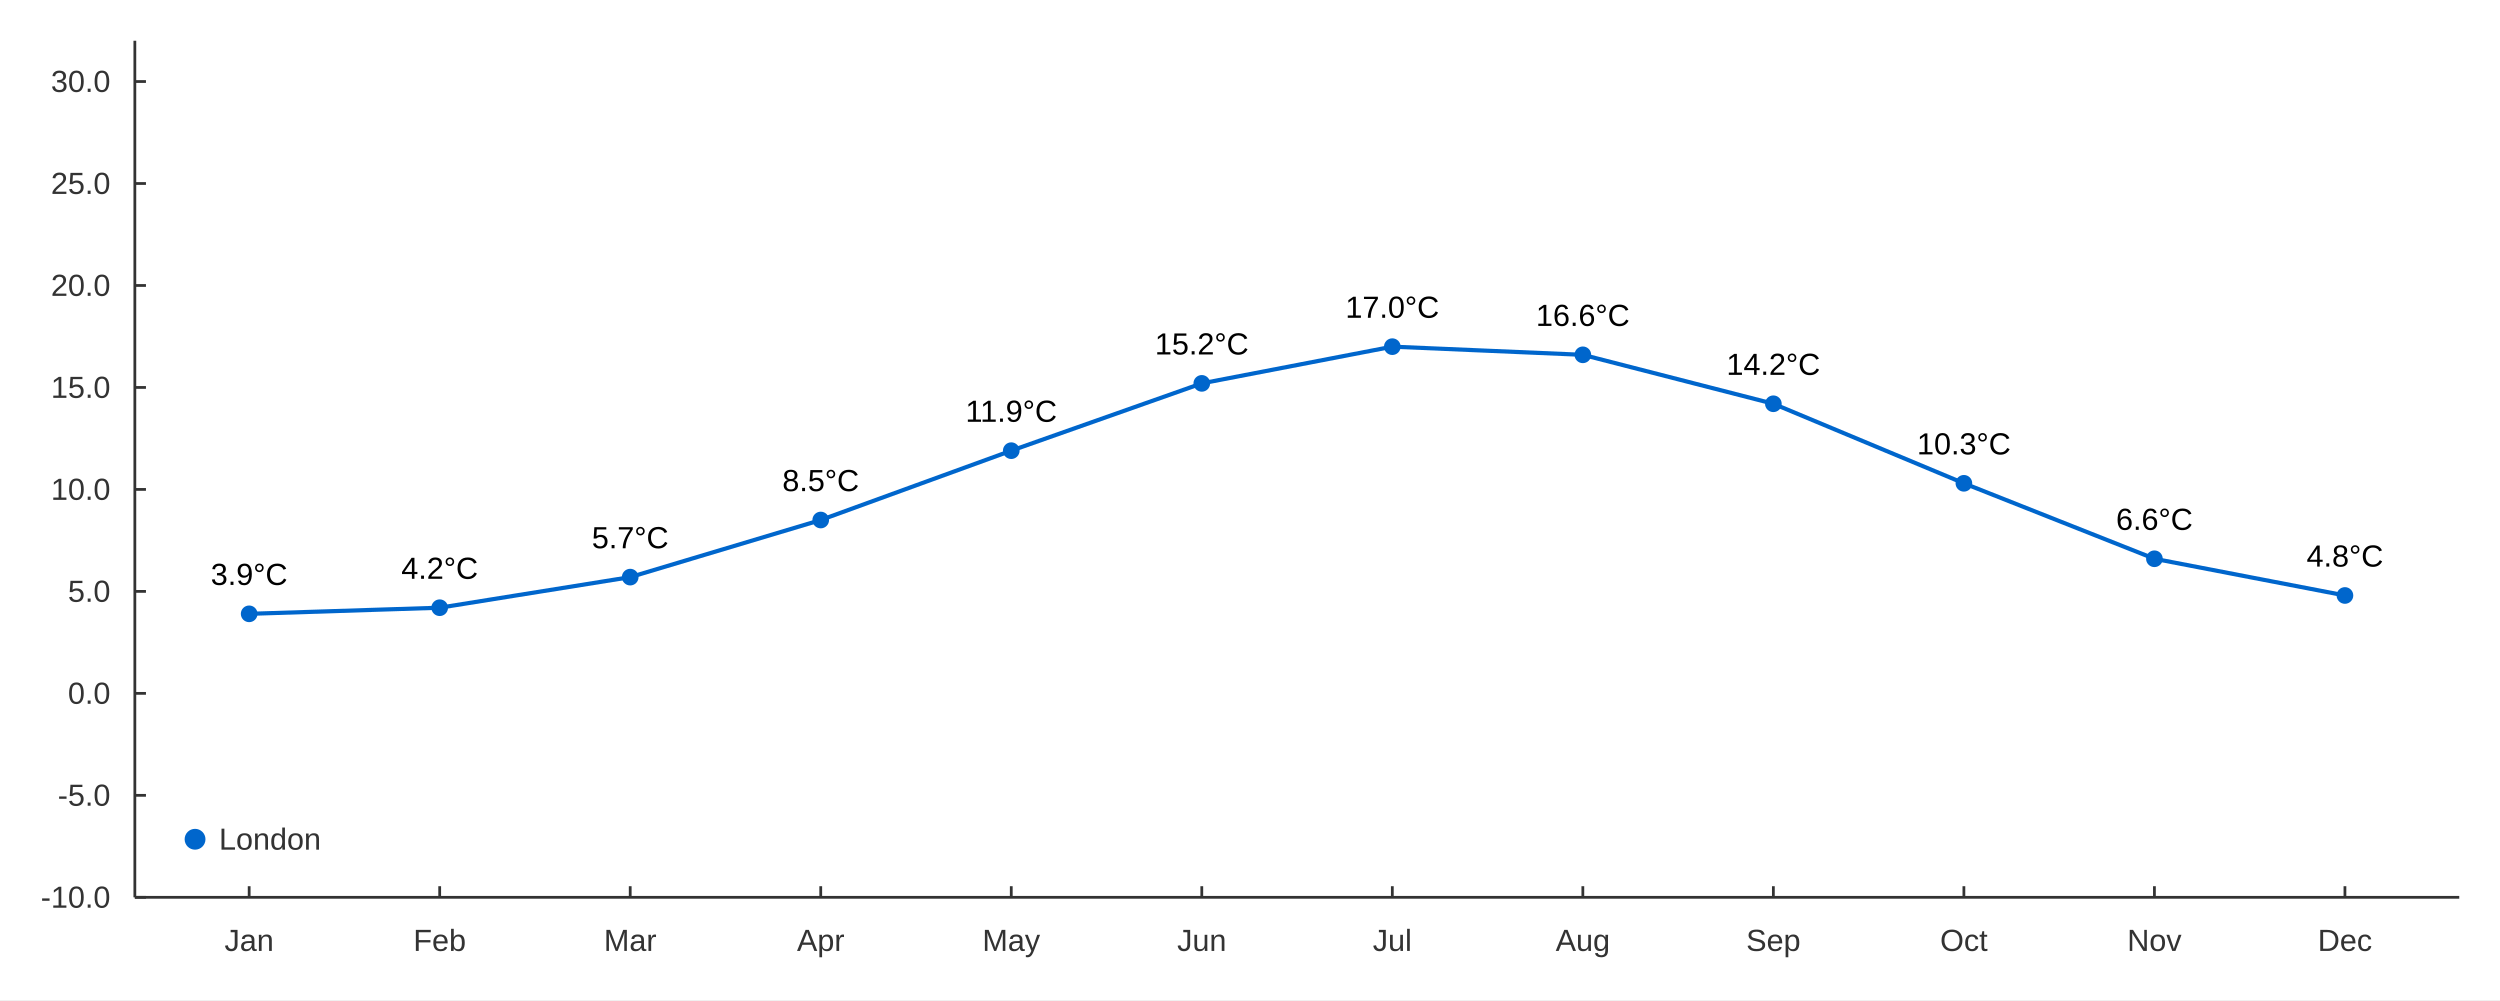
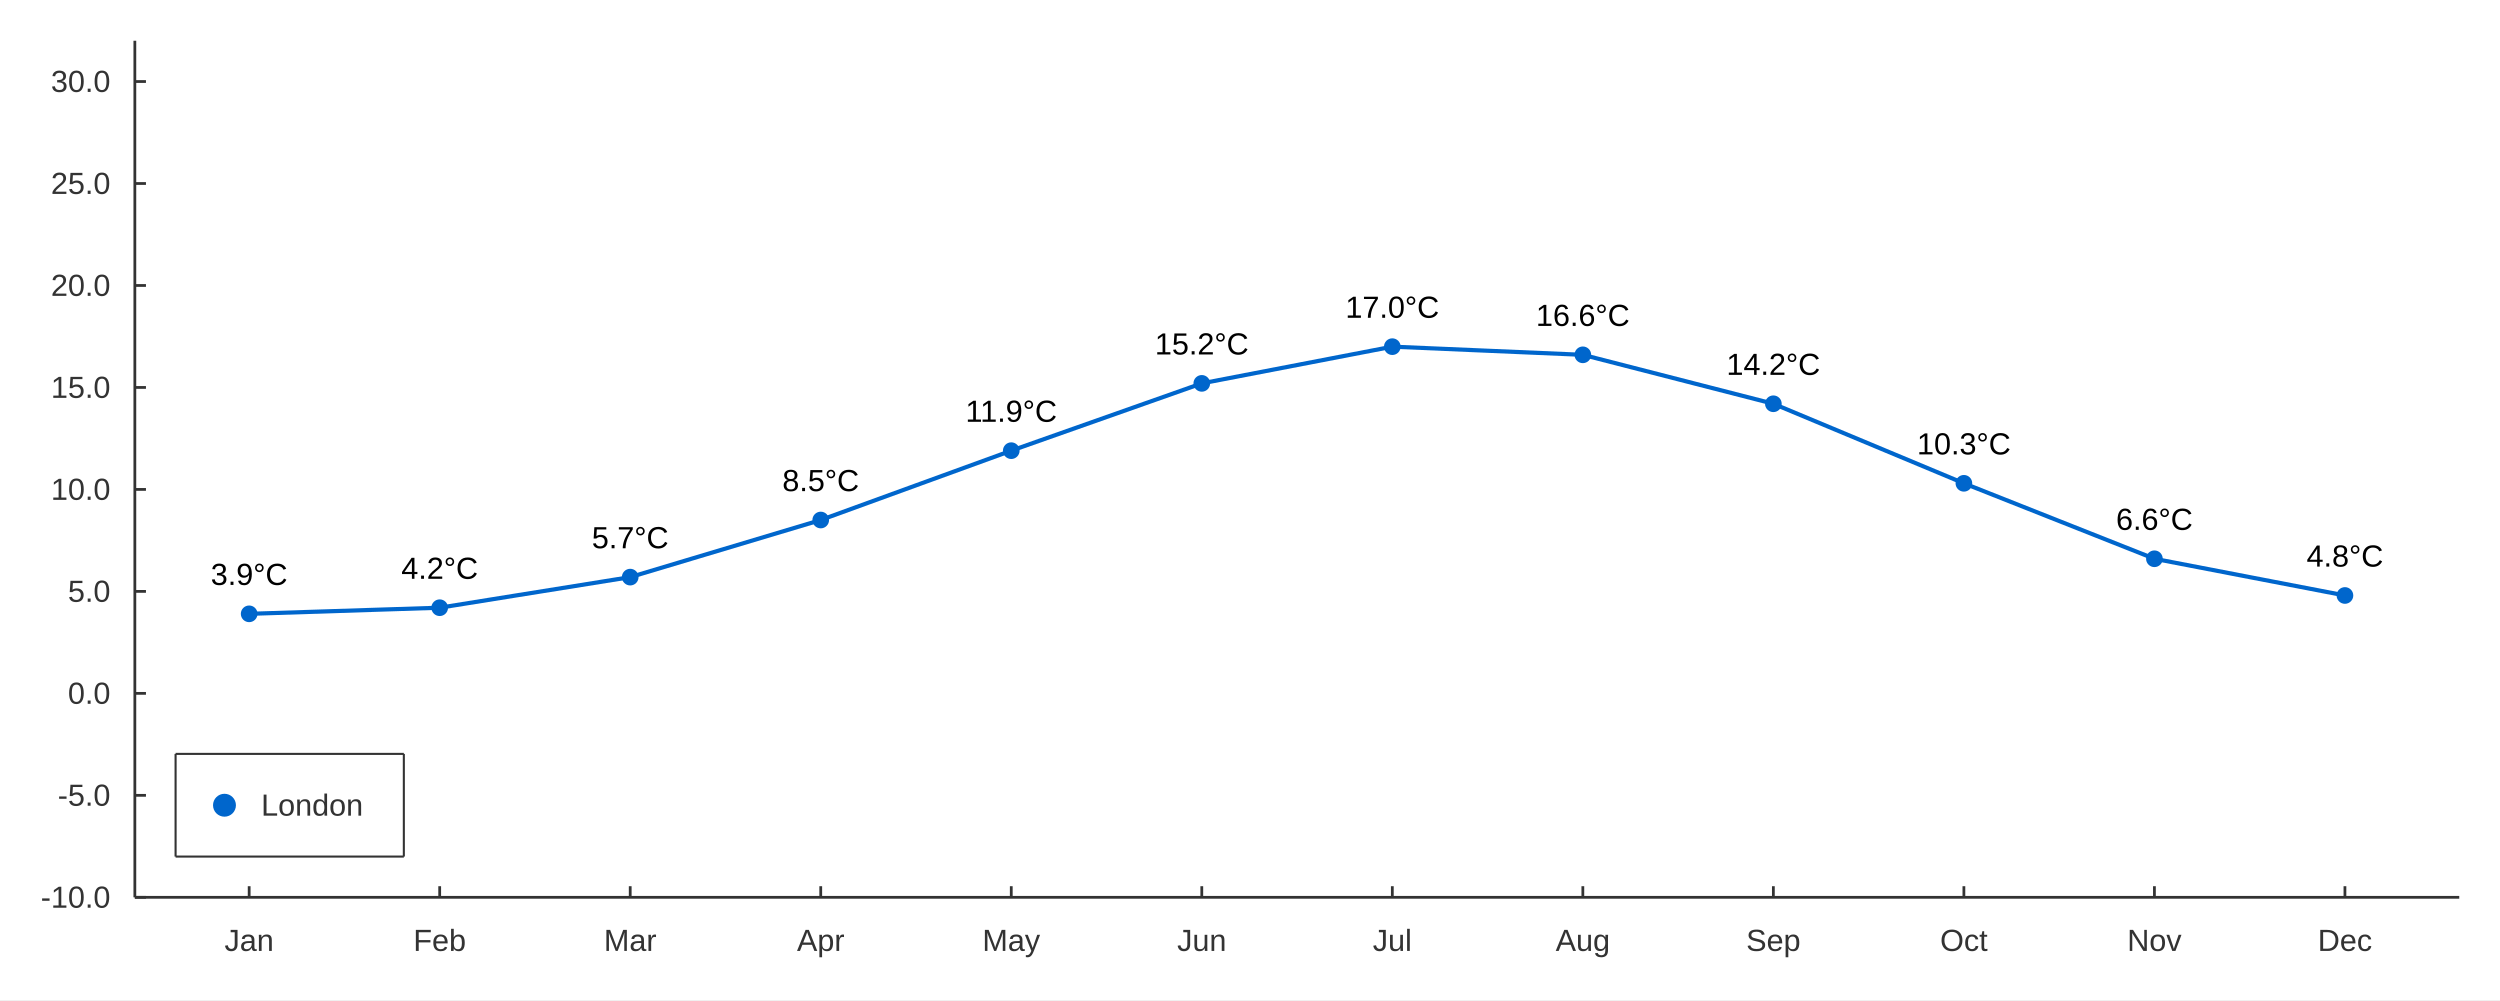
<svg xmlns="http://www.w3.org/2000/svg" width="1200" height="480" viewBox="0 0 1200 480">
  <rect width="1200" height="480" fill="#ffffff" />
  <path stroke-width="2" stroke="#0066cc" fill="none" d="M119.598 294.638 L211.05 291.701 L302.502 277.017 L393.955 249.607 L485.407 216.323 L576.859 184.018 L668.312 166.397 L759.764 170.313 L851.216 193.807 L942.668 231.986 L1034.12 268.207 L1125.57 285.828 " />
  <path fill="#0066cc" d="M123.598 294.638 M115.598 294.638 a4 4 0 1 0 8 0 a4 4 0 1 0 -8 0 " />
  <path fill="#0066cc" d="M215.05 291.701 M207.05 291.701 a4 4 0 1 0 8 0 a4 4 0 1 0 -8 0 " />
  <path fill="#0066cc" d="M306.502 277.017 M298.502 277.017 a4 4 0 1 0 8 0 a4 4 0 1 0 -8 0 " />
  <path fill="#0066cc" d="M397.955 249.607 M389.955 249.607 a4 4 0 1 0 8 0 a4 4 0 1 0 -8 0 " />
  <path fill="#0066cc" d="M489.407 216.323 M481.407 216.323 a4 4 0 1 0 8 0 a4 4 0 1 0 -8 0 " />
  <path fill="#0066cc" d="M580.859 184.018 M572.859 184.018 a4 4 0 1 0 8 0 a4 4 0 1 0 -8 0 " />
  <path fill="#0066cc" d="M672.312 166.397 M664.312 166.397 a4 4 0 1 0 8 0 a4 4 0 1 0 -8 0 " />
  <path fill="#0066cc" d="M763.764 170.313 M755.764 170.313 a4 4 0 1 0 8 0 a4 4 0 1 0 -8 0 " />
  <path fill="#0066cc" d="M855.216 193.807 M847.216 193.807 a4 4 0 1 0 8 0 a4 4 0 1 0 -8 0 " />
  <path fill="#0066cc" d="M946.668 231.986 M938.668 231.986 a4 4 0 1 0 8 0 a4 4 0 1 0 -8 0 " />
  <path fill="#0066cc" d="M1038.12 268.207 M1030.12 268.207 a4 4 0 1 0 8 0 a4 4 0 1 0 -8 0 " />
  <path fill="#0066cc" d="M1129.57 285.828 M1121.57 285.828 a4 4 0 1 0 8 0 a4 4 0 1 0 -8 0 " />
  <text x="101.168" y="280.772" fill="#000000" font-size="14.667" font-family="Arial,Helvetica,'Helvetica Neue',sans-serif">3.9°C</text>
  <text x="192.62" y="277.835" fill="#000000" font-size="14.667" font-family="Arial,Helvetica,'Helvetica Neue',sans-serif">4.2°C</text>
  <text x="284.073" y="263.151" fill="#000000" font-size="14.667" font-family="Arial,Helvetica,'Helvetica Neue',sans-serif">5.7°C</text>
  <text x="375.525" y="235.74" fill="#000000" font-size="14.667" font-family="Arial,Helvetica,'Helvetica Neue',sans-serif">8.5°C</text>
  <text x="463.446" y="202.456" fill="#000000" font-size="14.667" font-family="Arial,Helvetica,'Helvetica Neue',sans-serif">11.9°C</text>
  <text x="554.351" y="170.151" fill="#000000" font-size="14.667" font-family="Arial,Helvetica,'Helvetica Neue',sans-serif">15.2°C</text>
  <text x="645.804" y="152.53" fill="#000000" font-size="14.667" font-family="Arial,Helvetica,'Helvetica Neue',sans-serif">17.0°C</text>
  <text x="737.256" y="156.446" fill="#000000" font-size="14.667" font-family="Arial,Helvetica,'Helvetica Neue',sans-serif">16.6°C</text>
  <text x="828.708" y="179.941" fill="#000000" font-size="14.667" font-family="Arial,Helvetica,'Helvetica Neue',sans-serif">14.2°C</text>
  <text x="920.161" y="218.119" fill="#000000" font-size="14.667" font-family="Arial,Helvetica,'Helvetica Neue',sans-serif">10.3°C</text>
  <text x="1015.691" y="254.34" fill="#000000" font-size="14.667" font-family="Arial,Helvetica,'Helvetica Neue',sans-serif">6.6°C</text>
  <text x="1107.143" y="271.961" fill="#000000" font-size="14.667" font-family="Arial,Helvetica,'Helvetica Neue',sans-serif">4.8°C</text>
-   <path fill="#0066cc" d="M98.626 402.844 M88.626 402.844 a5 5 0 1 0 10 0 a5 5 0 1 0 -10 0 " />
-   <text x="105.126" y="407.844" fill="#333333" font-size="14.667" font-family="Arial,Helvetica,'Helvetica Neue',sans-serif">London</text>
+   <path stroke-width="1" stroke="#333333" fill="none" d="M84.282 361.867 L193.842 361.867 " />
+   <path stroke-width="1" stroke="#333333" fill="none" d="M193.842 361.867 L193.842 411.156 " />
+   <path stroke-width="1" stroke="#333333" fill="none" d="M84.282 411.156 L193.842 411.156 " />
+   <path stroke-width="1" stroke="#333333" fill="none" d="M84.282 361.867 L84.282 411.156 " />
+   <text x="125.349" y="391.511" fill="#333333" font-size="14.667" font-family="Arial,Helvetica,'Helvetica Neue',sans-serif">London</text>
+   <path fill="#0066cc" d="M113.249 386.511 M102.249 386.511 a5.5 5.5 0 1 0 11 0 a5.5 5.5 0 1 0 -11 0 " />
  <path stroke-width="1.333" stroke="#333333" fill="none" d="M64.726 430.711 L1180.44 430.711 " />
  <path stroke-width="1.333" stroke="#333333" fill="none" d="M119.598 425.378 L119.598 430.711 " />
  <path stroke-width="1.333" stroke="#333333" fill="none" d="M211.05 425.378 L211.05 430.711 " />
  <path stroke-width="1.333" stroke="#333333" fill="none" d="M302.502 425.378 L302.502 430.711 " />
  <path stroke-width="1.333" stroke="#333333" fill="none" d="M393.955 425.378 L393.955 430.711 " />
  <path stroke-width="1.333" stroke="#333333" fill="none" d="M485.407 425.378 L485.407 430.711 " />
  <path stroke-width="1.333" stroke="#333333" fill="none" d="M576.859 425.378 L576.859 430.711 " />
  <path stroke-width="1.333" stroke="#333333" fill="none" d="M668.312 425.378 L668.312 430.711 " />
  <path stroke-width="1.333" stroke="#333333" fill="none" d="M759.764 425.378 L759.764 430.711 " />
  <path stroke-width="1.333" stroke="#333333" fill="none" d="M851.216 425.378 L851.216 430.711 " />
  <path stroke-width="1.333" stroke="#333333" fill="none" d="M942.668 425.378 L942.668 430.711 " />
  <path stroke-width="1.333" stroke="#333333" fill="none" d="M1034.12 425.378 L1034.12 430.711 " />
  <path stroke-width="1.333" stroke="#333333" fill="none" d="M1125.57 425.378 L1125.57 430.711 " />
  <text x="107.77" y="456.444" fill="#333333" font-size="14.667" font-family="Arial,Helvetica,'Helvetica Neue',sans-serif">Jan</text>
  <text x="198.409" y="456.444" fill="#333333" font-size="14.667" font-family="Arial,Helvetica,'Helvetica Neue',sans-serif">Feb</text>
  <text x="289.87" y="456.444" fill="#333333" font-size="14.667" font-family="Arial,Helvetica,'Helvetica Neue',sans-serif">Mar</text>
  <text x="382.541" y="456.444" fill="#333333" font-size="14.667" font-family="Arial,Helvetica,'Helvetica Neue',sans-serif">Apr</text>
  <text x="471.548" y="456.444" fill="#333333" font-size="14.667" font-family="Arial,Helvetica,'Helvetica Neue',sans-serif">May</text>
  <text x="565.031" y="456.444" fill="#333333" font-size="14.667" font-family="Arial,Helvetica,'Helvetica Neue',sans-serif">Jun</text>
  <text x="658.929" y="456.444" fill="#333333" font-size="14.667" font-family="Arial,Helvetica,'Helvetica Neue',sans-serif">Jul</text>
  <text x="746.717" y="456.444" fill="#333333" font-size="14.667" font-family="Arial,Helvetica,'Helvetica Neue',sans-serif">Aug</text>
  <text x="838.169" y="456.444" fill="#333333" font-size="14.667" font-family="Arial,Helvetica,'Helvetica Neue',sans-serif">Sep</text>
  <text x="931.254" y="456.444" fill="#333333" font-size="14.667" font-family="Arial,Helvetica,'Helvetica Neue',sans-serif">Oct</text>
  <text x="1021.074" y="456.444" fill="#333333" font-size="14.667" font-family="Arial,Helvetica,'Helvetica Neue',sans-serif">Nov</text>
  <text x="1112.526" y="456.444" fill="#333333" font-size="14.667" font-family="Arial,Helvetica,'Helvetica Neue',sans-serif">Dec</text>
  <path stroke-width="1.333" stroke="#333333" fill="none" d="M64.726 19.556 L64.726 430.711 " />
  <path stroke-width="1.333" stroke="#333333" fill="none" d="M64.726 430.711 L70.06 430.711 " />
  <path stroke-width="1.333" stroke="#333333" fill="none" d="M64.726 381.764 L70.06 381.764 " />
  <path stroke-width="1.333" stroke="#333333" fill="none" d="M64.726 332.817 L70.06 332.817 " />
  <path stroke-width="1.333" stroke="#333333" fill="none" d="M64.726 283.87 L70.06 283.87 " />
  <path stroke-width="1.333" stroke="#333333" fill="none" d="M64.726 234.923 L70.06 234.923 " />
  <path stroke-width="1.333" stroke="#333333" fill="none" d="M64.726 185.976 L70.06 185.976 " />
  <path stroke-width="1.333" stroke="#333333" fill="none" d="M64.726 137.029 L70.06 137.029 " />
  <path stroke-width="1.333" stroke="#333333" fill="none" d="M64.726 88.082 L70.06 88.082 " />
  <path stroke-width="1.333" stroke="#333333" fill="none" d="M64.726 39.134 L70.06 39.134 " />
  <text x="19.556" y="435.711" fill="#333333" font-size="14.667" font-family="Arial,Helvetica,'Helvetica Neue',sans-serif">-10.0</text>
  <text x="27.712" y="386.764" fill="#333333" font-size="14.667" font-family="Arial,Helvetica,'Helvetica Neue',sans-serif">-5.0</text>
  <text x="32.602" y="337.817" fill="#333333" font-size="14.667" font-family="Arial,Helvetica,'Helvetica Neue',sans-serif">0.0</text>
  <text x="32.602" y="288.87" fill="#333333" font-size="14.667" font-family="Arial,Helvetica,'Helvetica Neue',sans-serif">5.0</text>
  <text x="24.446" y="239.923" fill="#333333" font-size="14.667" font-family="Arial,Helvetica,'Helvetica Neue',sans-serif">10.0</text>
  <text x="24.446" y="190.976" fill="#333333" font-size="14.667" font-family="Arial,Helvetica,'Helvetica Neue',sans-serif">15.0</text>
  <text x="24.446" y="142.029" fill="#333333" font-size="14.667" font-family="Arial,Helvetica,'Helvetica Neue',sans-serif">20.0</text>
  <text x="24.446" y="93.081" fill="#333333" font-size="14.667" font-family="Arial,Helvetica,'Helvetica Neue',sans-serif">25.0</text>
  <text x="24.446" y="44.134" fill="#333333" font-size="14.667" font-family="Arial,Helvetica,'Helvetica Neue',sans-serif">30.0</text>
</svg>
